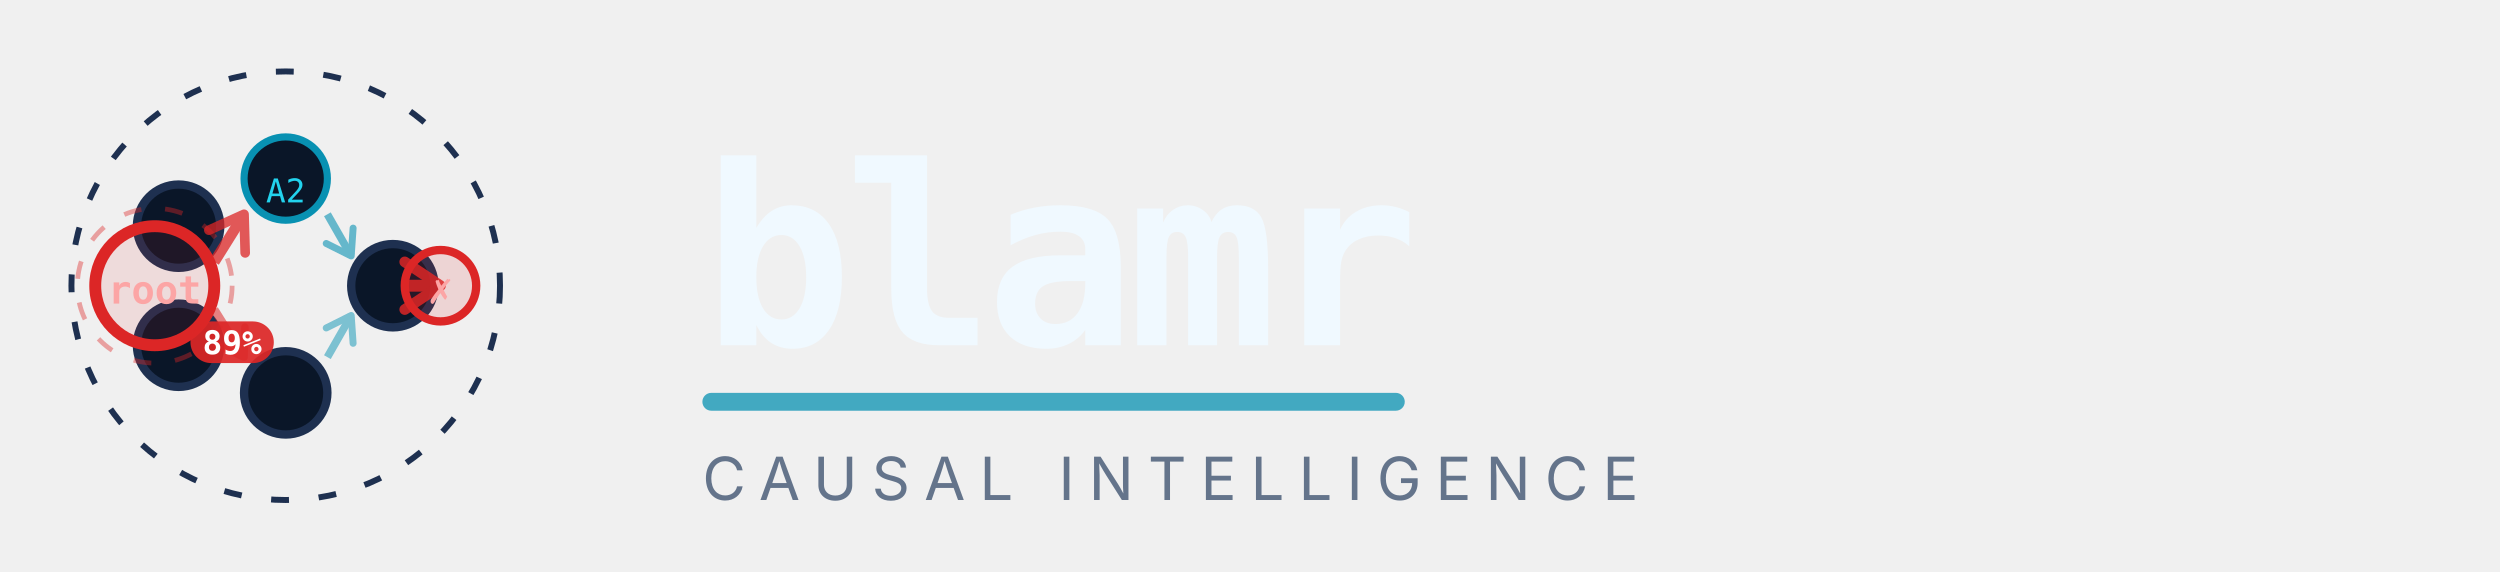
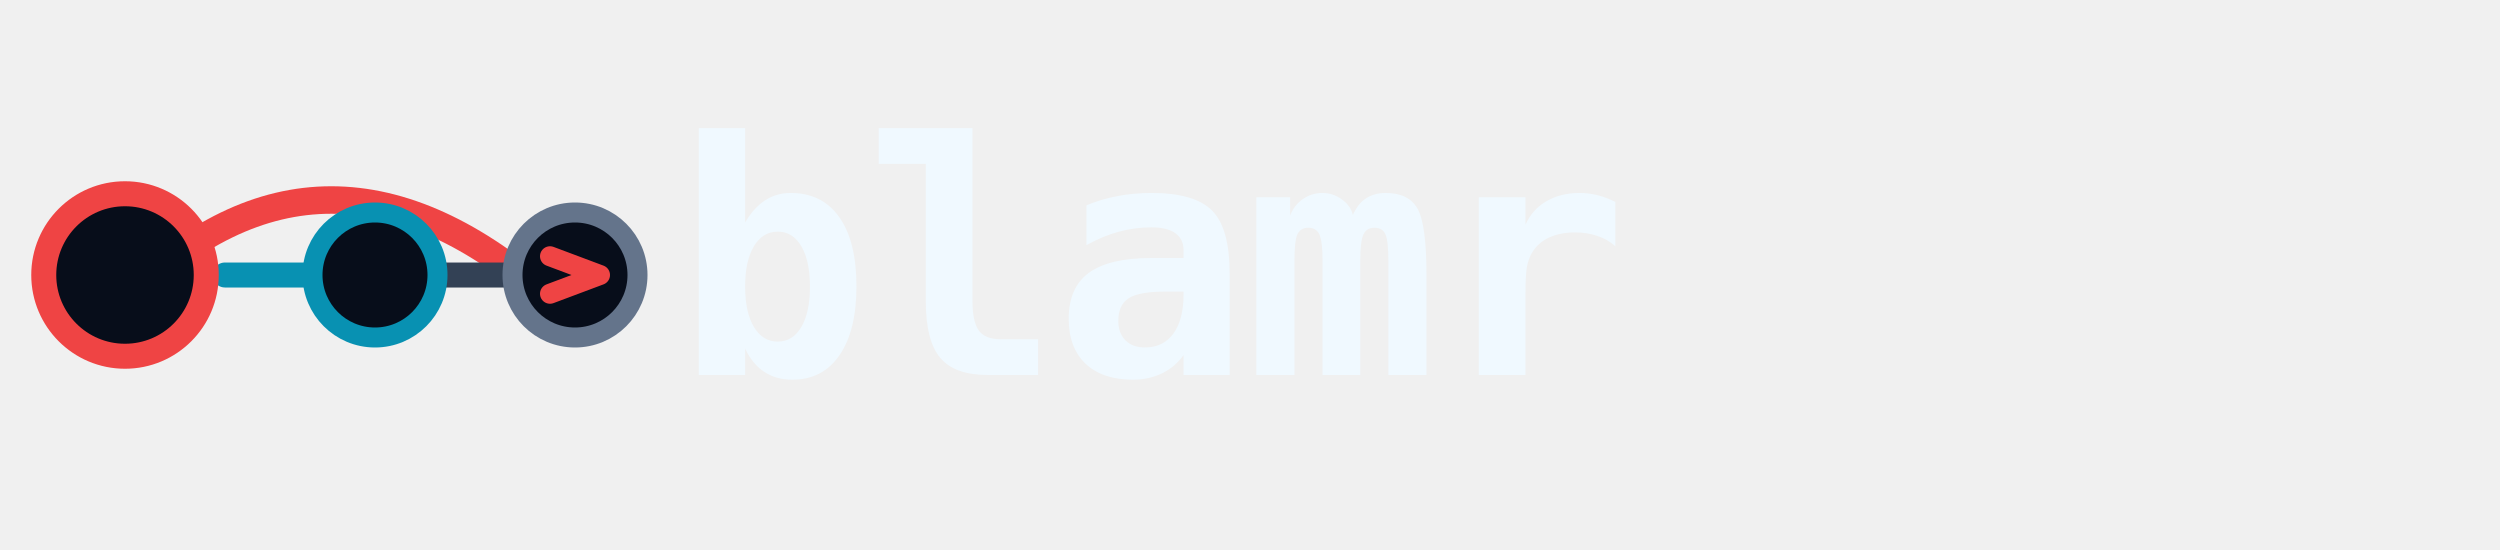
- <svg xmlns="http://www.w3.org/2000/svg" viewBox="0 0 420 96" role="img" aria-label="blamr — causal intelligence">
-   <defs>
-     <marker id="arr-cy" viewBox="0 0 10 10" refX="8" refY="5" markerWidth="5" markerHeight="5" orient="auto-start-reverse">
-       <path d="M2 1L8 5L2 9" fill="none" stroke="#0891B2" stroke-width="1.8" stroke-linecap="round" stroke-linejoin="round" />
-     </marker>
-     <marker id="arr-re" viewBox="0 0 10 10" refX="8" refY="5" markerWidth="5" markerHeight="5" orient="auto-start-reverse">
-       <path d="M2 1L8 5L2 9" fill="none" stroke="#DC2626" stroke-width="1.8" stroke-linecap="round" stroke-linejoin="round" />
-     </marker>
-   </defs>
-   <g transform="translate(8, 8)">
-     <circle cx="40" cy="40" r="36" fill="none" stroke="#1E3050" stroke-width="1" stroke-dasharray="3 5" />
-     <circle cx="22" cy="30" r="7" fill="#0A1628" stroke="#1E3050" stroke-width="1.4" />
-     <circle cx="22" cy="50" r="7" fill="#0A1628" stroke="#1E3050" stroke-width="1.4" />
-     <circle cx="40" cy="22" r="7" fill="#0A1628" stroke="#0891B2" stroke-width="1.2" />
-     <circle cx="40" cy="58" r="7" fill="#0A1628" stroke="#1E3050" stroke-width="1.4" />
-     <circle cx="58" cy="40" r="7" fill="#0A1628" stroke="#1E3050" stroke-width="1.4" />
-     <circle cx="18" cy="40" r="10" fill="rgba(220,38,38,0.1)" stroke="#DC2626" stroke-width="2" />
-     <circle cx="18" cy="40" r="13" fill="none" stroke="#DC2626" stroke-width="0.8" stroke-dasharray="3 4" opacity="0.4" />
-     <circle cx="66" cy="40" r="6" fill="rgba(220,38,38,0.14)" stroke="#DC2626" stroke-width="1.4" />
-     <line x1="28" y1="36" x2="33" y2="28" stroke="#DC2626" stroke-width="1.8" opacity="0.75" marker-end="url(#arr-re)" />
-     <line x1="28" y1="44" x2="33" y2="52" stroke="#DC2626" stroke-width="1.4" opacity="0.55" marker-end="url(#arr-re)" />
-     <line x1="47" y1="28" x2="51" y2="35" stroke="#0891B2" stroke-width="1.3" opacity="0.6" marker-end="url(#arr-cy)" />
-     <line x1="47" y1="52" x2="51" y2="45" stroke="#0891B2" stroke-width="1.3" opacity="0.5" marker-end="url(#arr-cy)" />
-     <line x1="60" y1="40" x2="66" y2="40" stroke="#DC2626" stroke-width="2" opacity="0.85" marker-end="url(#arr-re)" />
-     <text x="18" y="43" text-anchor="middle" font-family="ui-monospace, monospace" font-size="6.5" font-weight="600" fill="#FCA5A5">root</text>
-     <rect x="24" y="46" width="14" height="7" rx="3.5" fill="#DC2626" opacity="0.92" />
-     <text x="31" y="51.5" text-anchor="middle" font-family="ui-monospace, monospace" font-size="5.5" font-weight="700" fill="#fff">89%</text>
-     <text x="40" y="26" text-anchor="middle" font-family="ui-monospace, monospace" font-size="5.5" fill="#22D3EE">A2</text>
-     <text x="66" y="43" text-anchor="middle" font-family="ui-monospace, monospace" font-size="7" fill="#FCA5A5">✗</text>
+ <svg xmlns="http://www.w3.org/2000/svg" viewBox="0 0 200 44" role="img" aria-label="blamr">
+   <g transform="translate(2, 6)">
+     <path d="M42 18 Q24 2 8 18" fill="none" stroke="#EF4444" stroke-width="2.2" stroke-linecap="round" />
+     <line x1="16" y1="16" x2="24" y2="16" stroke="#0891B2" stroke-width="2" stroke-linecap="round" />
+     <line x1="32" y1="16" x2="40" y2="16" stroke="#334155" stroke-width="2" stroke-linecap="round" />
+     <circle cx="8" cy="16" r="6.5" fill="#070D1A" stroke="#EF4444" stroke-width="2" />
+     <circle cx="28" cy="16" r="5" fill="#070D1A" stroke="#0891B2" stroke-width="1.6" />
+     <circle cx="44" cy="16" r="5" fill="#070D1A" stroke="#64748B" stroke-width="1.6" />
+     <path d="M42 14.5 L46 16 L42 17.5" fill="none" stroke="#EF4444" stroke-width="1.6" stroke-linecap="round" stroke-linejoin="round" />
  </g>
-   <text x="118" y="58" font-family="ui-monospace, SFMono-Regular, Menlo, Monaco, Consolas, monospace" font-size="42" font-weight="700" letter-spacing="-1.5" fill="#F0F9FF">blamr</text>
-   <rect x="118" y="66" width="118" height="3" rx="1.5" fill="#0891B2" opacity="0.75" />
-   <text x="118" y="84" font-family="system-ui, -apple-system, Segoe UI, sans-serif" font-size="10" letter-spacing="2.4" fill="#64748B">CAUSAL INTELLIGENCE</text>
+   <text x="54" y="30" font-family="ui-monospace, SFMono-Regular, Menlo, Monaco, Consolas, monospace" font-size="26" font-weight="700" letter-spacing="-0.5" fill="#F0F9FF">blamr</text>
</svg>
